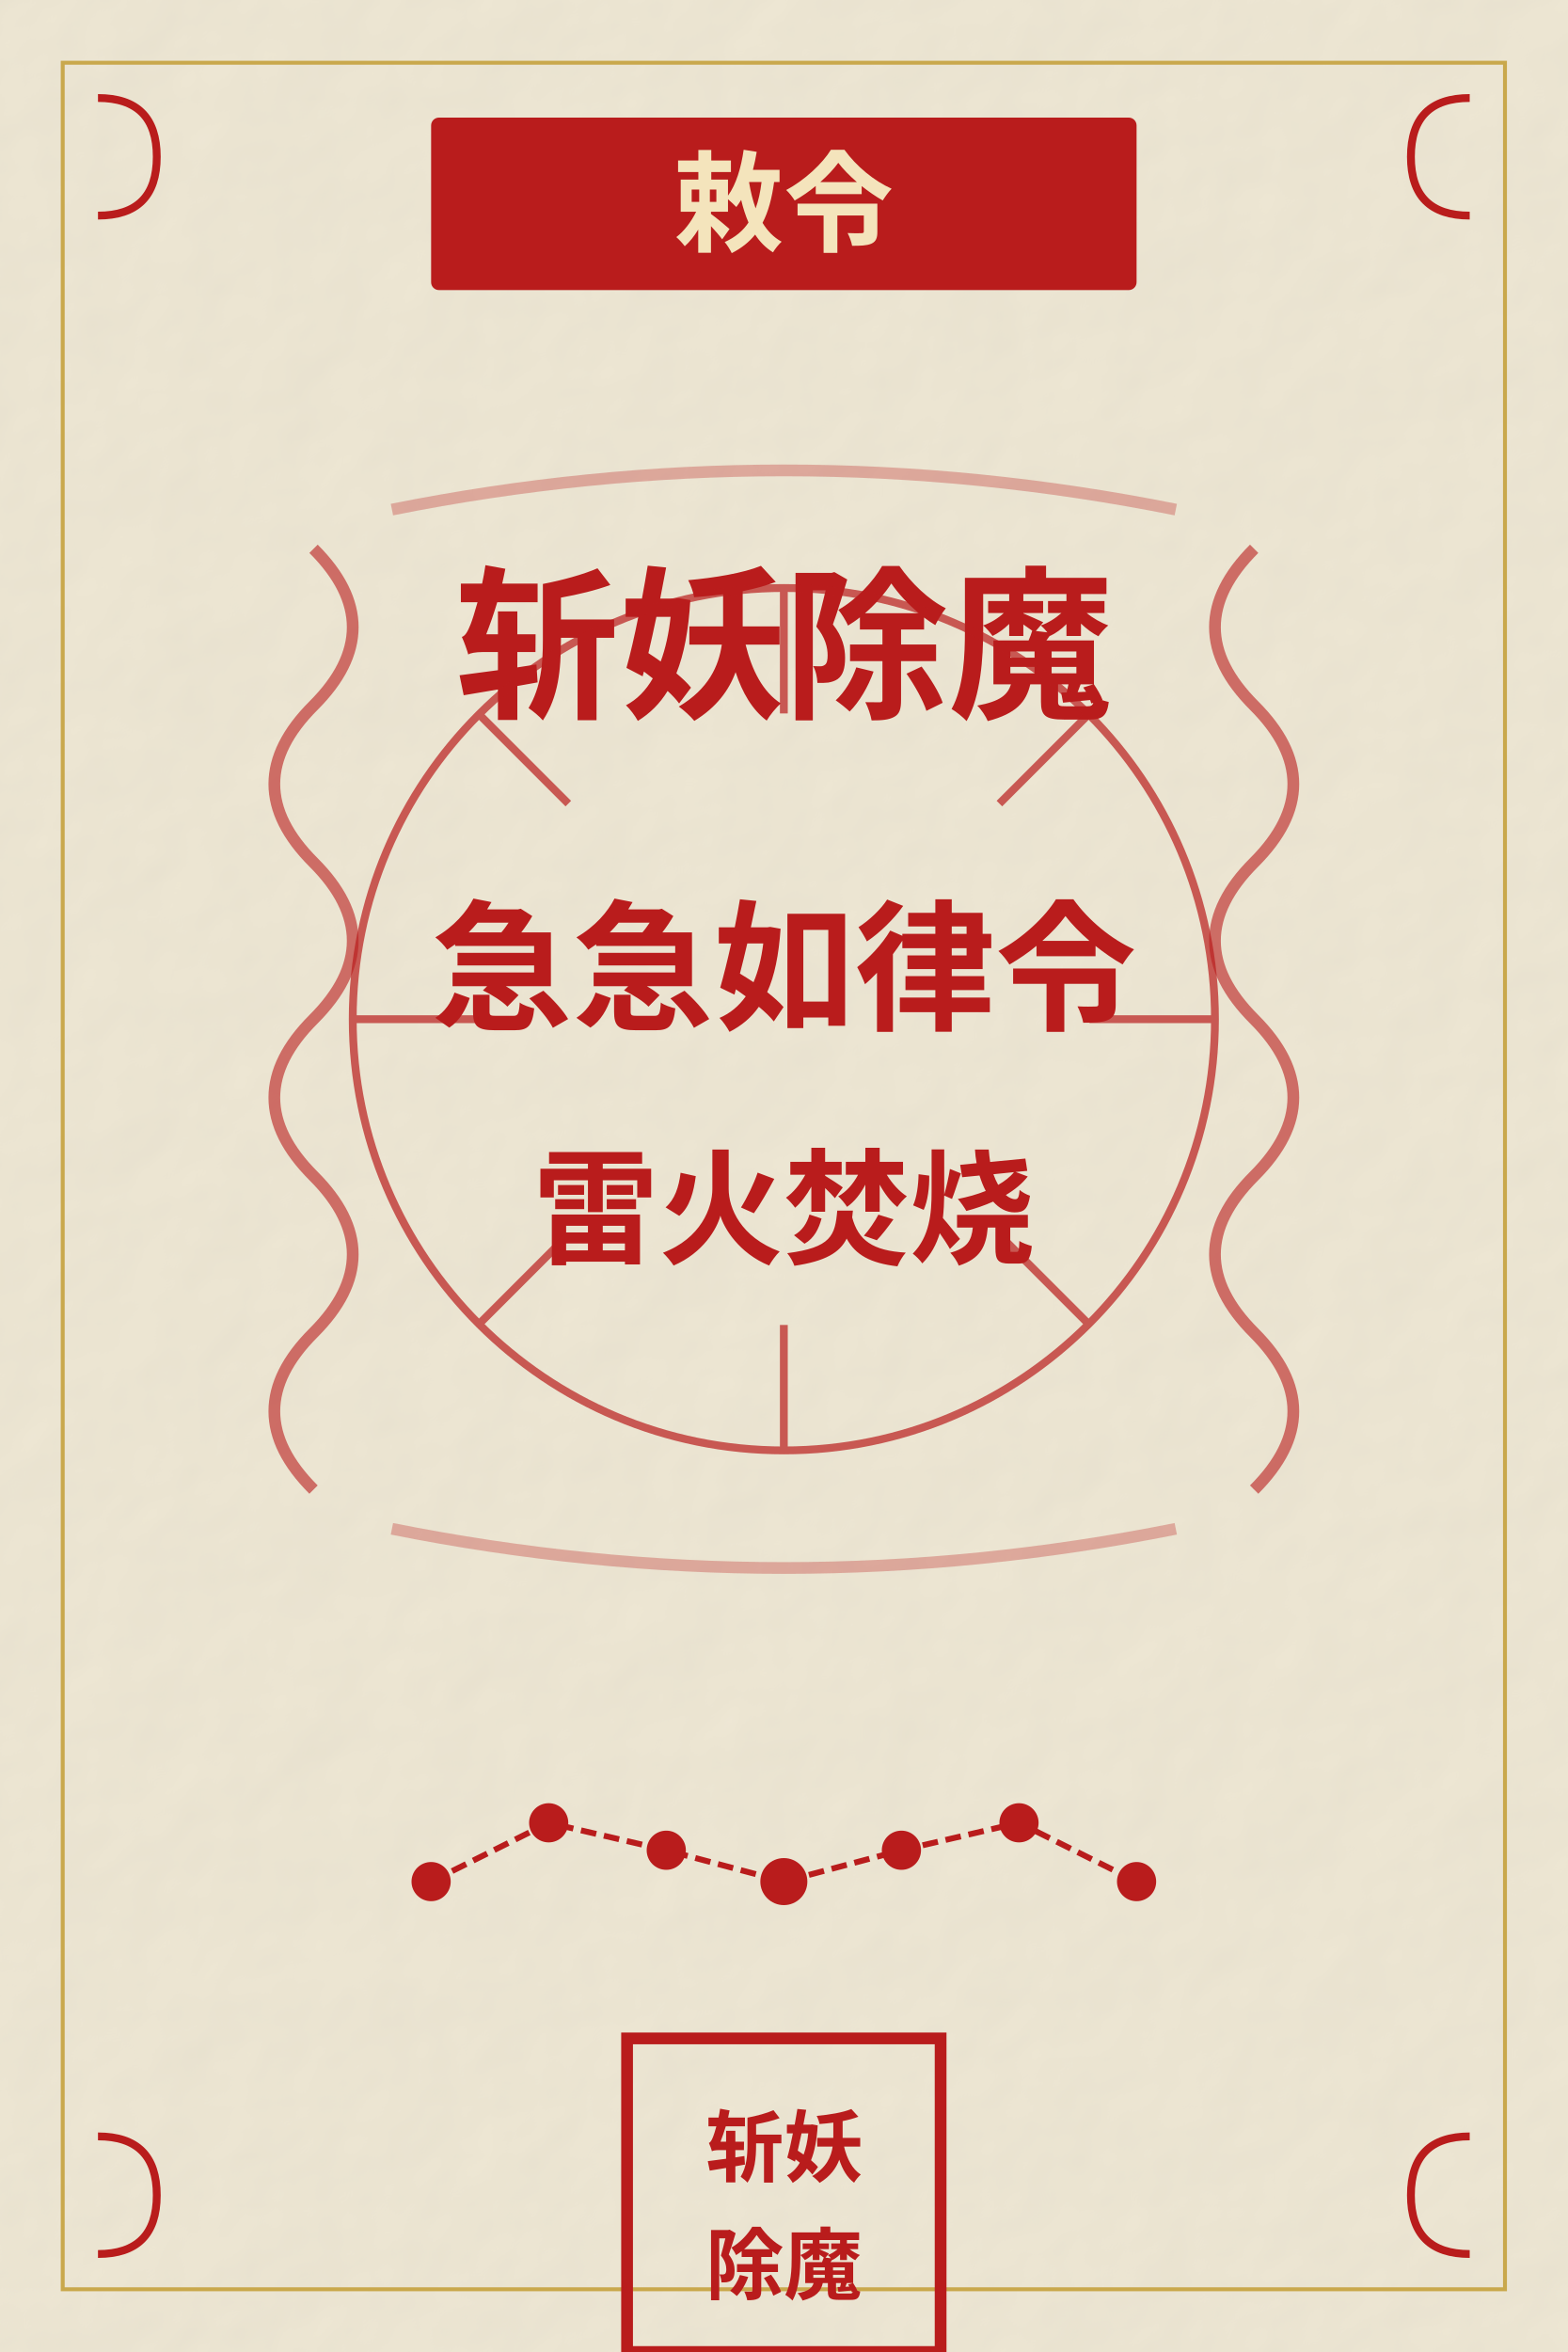
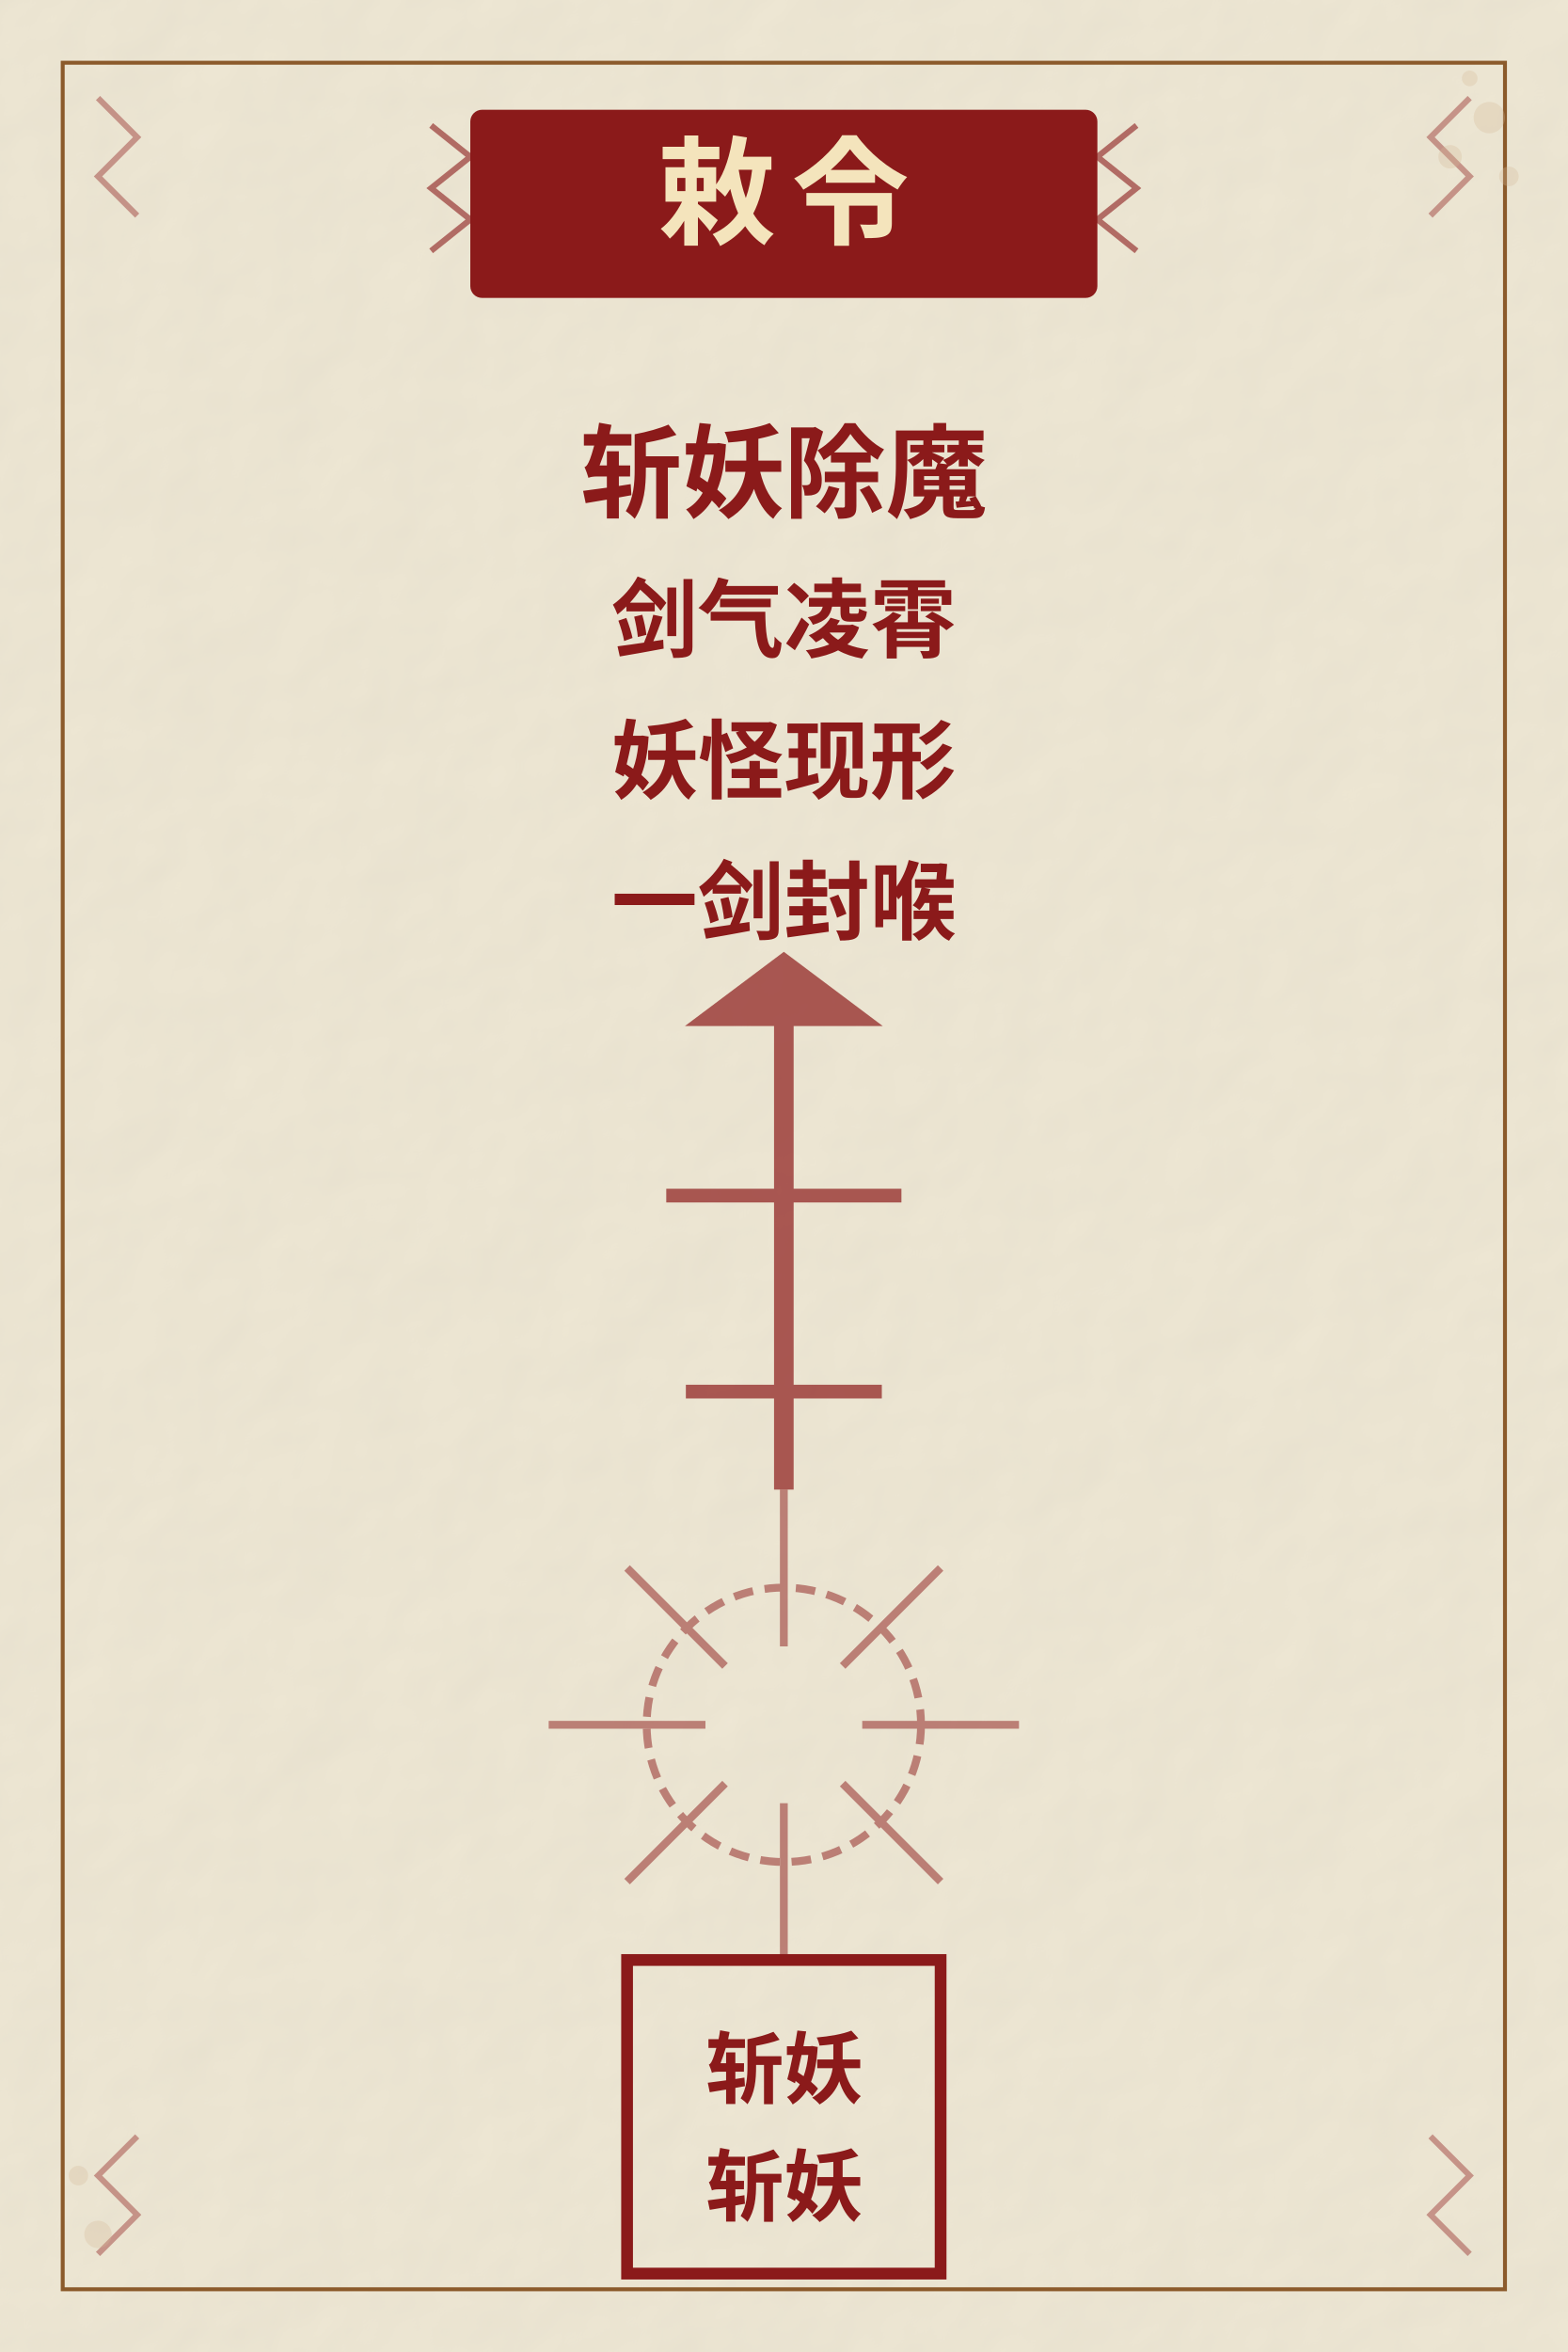
- <svg xmlns="http://www.w3.org/2000/svg" viewBox="0 0 400 600" width="240">
+ <svg xmlns="http://www.w3.org/2000/svg" viewBox="0 0 400 600" width="100%" preserveAspectRatio="xMidYMid meet">
  <defs>
-     <filter id="paper">
+     <filter id="paper_zhanyao">
      <feTurbulence type="fractalNoise" baseFrequency="0.04" numOctaves="3" result="n" />
      <feDiffuseLighting in="n" lighting-color="#f4e4bc" surfaceScale="1.2">
        <feDistantLight azimuth="45" elevation="60" />
      </feDiffuseLighting>
    </filter>
  </defs>
-   <rect x="8" y="8" width="384" height="584" fill="#f4e4bc" stroke="#c9a84c" stroke-width="3" filter="url(#paper)" />
-   <rect x="16" y="16" width="368" height="568" fill="none" stroke="#c9a84c" stroke-width="1" />
-   <rect x="110" y="30" width="180" height="44" fill="#b91c1c" rx="2" />
-   <text x="200" y="62" text-anchor="middle" fill="#f4e4bc" font-size="28" font-family="'Noto Serif SC',serif" font-weight="bold">敕令</text>
-   <g transform="translate(200, 260)" fill="#b91c1c" font-family="'Noto Serif SC',serif" font-weight="bold" text-anchor="middle">
-     <text x="0" y="-80" font-size="42">斩妖除魔</text>
-     <text x="0" y="0" font-size="36">急急如律令</text>
-     <text x="0" y="60" font-size="32">雷火焚烧</text>
+   <rect x="8" y="8" width="384" height="584" fill="#f4e4bc" stroke="#8b5a2b" stroke-width="3" filter="url(#paper_zhanyao)" />
+   <rect x="16" y="16" width="368" height="568" fill="none" stroke="#8b5a2b" stroke-width="1" />
+   <g fill="#8b1a1a">
+     <rect x="120" y="28" width="160" height="48" rx="3" />
+     <path d="M110,32 L120,40 L110,48 L120,56 L110,64" stroke="#8b1a1a" stroke-width="1.5" fill="none" opacity="0.6" />
+     <path d="M290,32 L280,40 L290,48 L280,56 L290,64" stroke="#8b1a1a" stroke-width="1.5" fill="none" opacity="0.6" />
  </g>
-   <g transform="translate(200, 260)" fill="none" stroke="#b91c1c" stroke-width="3" opacity="0.6">
-     <path d="M-120,-120 Q-100,-100 -120,-80 Q-140,-60 -120,-40 Q-100,-20 -120,0 Q-140,20 -120,40 Q-100,60 -120,80 Q-140,100 -120,120" />
-     <path d="M120,-120 Q100,-100 120,-80 Q140,-60 120,-40 Q100,-20 120,0 Q140,20 120,40 Q100,60 120,80 Q140,100 120,120" />
-     <path d="M-100,-130 Q0,-150 100,-130" opacity="0.5" />
-     <path d="M-100,130 Q0,150 100,130" opacity="0.5" />
+   <text x="200" y="60" text-anchor="middle" fill="#f4e4bc" font-size="30" font-family="'Noto Serif SC',serif" font-weight="bold" letter-spacing="4">敕令</text>
+   <g fill="#8b1a1a" font-family="'Noto Serif SC',serif" font-weight="bold" text-anchor="middle">
+     <text x="200" y="130" font-size="26">斩妖除魔</text>
+     <text x="200" y="166" font-size="22">剑气凌霄</text>
+     <text x="200" y="202" font-size="22">妖怪现形</text>
+     <text x="200" y="238" font-size="22">一剑封喉</text>
  </g>
-   <g transform="translate(200, 260)" fill="none" stroke="#b91c1c" stroke-width="2" opacity="0.7">
-     <circle cx="0" cy="0" r="110" />
-     <path d="M-110,0 L-78,0 M78,0 L110,0 M0,-110 L0,-78 M0,78 L0,110" />
-     <path d="M-78,-78 L-55,-55 M55,55 L78,78 M-78,78 L-55,55 M55,-55 L78,-78" />
+   <g transform="translate(200,330)" fill="none" stroke="#8b1a1a" stroke-width="3.5" opacity="0.7">
+     <path d="M0,-70 L0,50" stroke-width="5" />
+     <path d="M-30,-25 L30,-25 M-25,25 L25,25" />
+     <path d="M-20,-70 L20,-70 L0,-85 Z" fill="#8b1a1a" />
  </g>
-   <g transform="translate(200, 480)">
-     <circle cx="-90" cy="0" r="5" fill="#b91c1c" />
-     <circle cx="-60" cy="-15" r="5" fill="#b91c1c" />
-     <circle cx="-30" cy="-8" r="5" fill="#b91c1c" />
-     <circle cx="0" cy="0" r="6" fill="#b91c1c" />
-     <circle cx="30" cy="-8" r="5" fill="#b91c1c" />
-     <circle cx="60" cy="-15" r="5" fill="#b91c1c" />
-     <circle cx="90" cy="0" r="5" fill="#b91c1c" />
-     <path d="M-90,0 L-60,-15 L-30,-8 L0,0 L30,-8 L60,-15 L90,0" fill="none" stroke="#b91c1c" stroke-width="1.5" stroke-dasharray="4,2" />
+   <g transform="translate(200,440)" fill="none" stroke="#8b1a1a" stroke-width="2" opacity="0.5">
+     <path d="M-60,0 L-20,0 M20,0 L60,0 M0,-60 L0,-20 M0,20 L0,60" />
+     <path d="M-40,-40 L-15,-15 M15,15 L40,40 M-40,40 L-15,15 M15,-15 L40,-40" />
+     <circle cx="0" cy="0" r="35" stroke-dasharray="5,3" />
  </g>
-   <rect x="160" y="520" width="80" height="80" fill="none" stroke="#b91c1c" stroke-width="3" />
-   <text x="200" y="555" text-anchor="middle" fill="#b91c1c" font-size="20" font-family="'Noto Serif SC',serif" font-weight="bold">斩妖</text>
-   <text x="200" y="585" text-anchor="middle" fill="#b91c1c" font-size="20" font-family="'Noto Serif SC',serif" font-weight="bold">除魔</text>
-   <path d="M25,25 Q40,25 40,40 Q40,55 25,55" fill="none" stroke="#b91c1c" stroke-width="2" />
-   <path d="M375,25 Q360,25 360,40 Q360,55 375,55" fill="none" stroke="#b91c1c" stroke-width="2" />
-   <path d="M25,575 Q40,575 40,560 Q40,545 25,545" fill="none" stroke="#b91c1c" stroke-width="2" />
-   <path d="M375,575 Q360,575 360,560 Q360,545 375,545" fill="none" stroke="#b91c1c" stroke-width="2" />
+   <rect x="160" y="500" width="80" height="80" fill="none" stroke="#8b1a1a" stroke-width="3" />
+   <text x="200" y="535" text-anchor="middle" fill="#8b1a1a" font-size="20" font-family="'Noto Serif SC',serif" font-weight="bold">斩妖</text>
+   <text x="200" y="565" text-anchor="middle" fill="#8b1a1a" font-size="20" font-family="'Noto Serif SC',serif" font-weight="bold">斩妖</text>
+   <g fill="none" stroke="#8b1a1a" stroke-width="1.5" opacity="0.4">
+     <path d="M25,25 L35,35 L25,45 L35,55" />
+     <path d="M375,25 L365,35 L375,45 L365,55" />
+     <path d="M25,575 L35,565 L25,555 L35,545" />
+     <path d="M375,575 L365,565 L375,555 L365,545" />
+   </g>
+   <g fill="#d4b896" opacity="0.3">
+     <circle cx="380" cy="30" r="4" />
+     <circle cx="370" cy="40" r="3" />
+     <circle cx="385" cy="45" r="2.5" />
+     <circle cx="375" cy="20" r="2" />
+     <circle cx="25" cy="570" r="3.5" />
+     <circle cx="20" cy="555" r="2.5" />
+   </g>
</svg>
